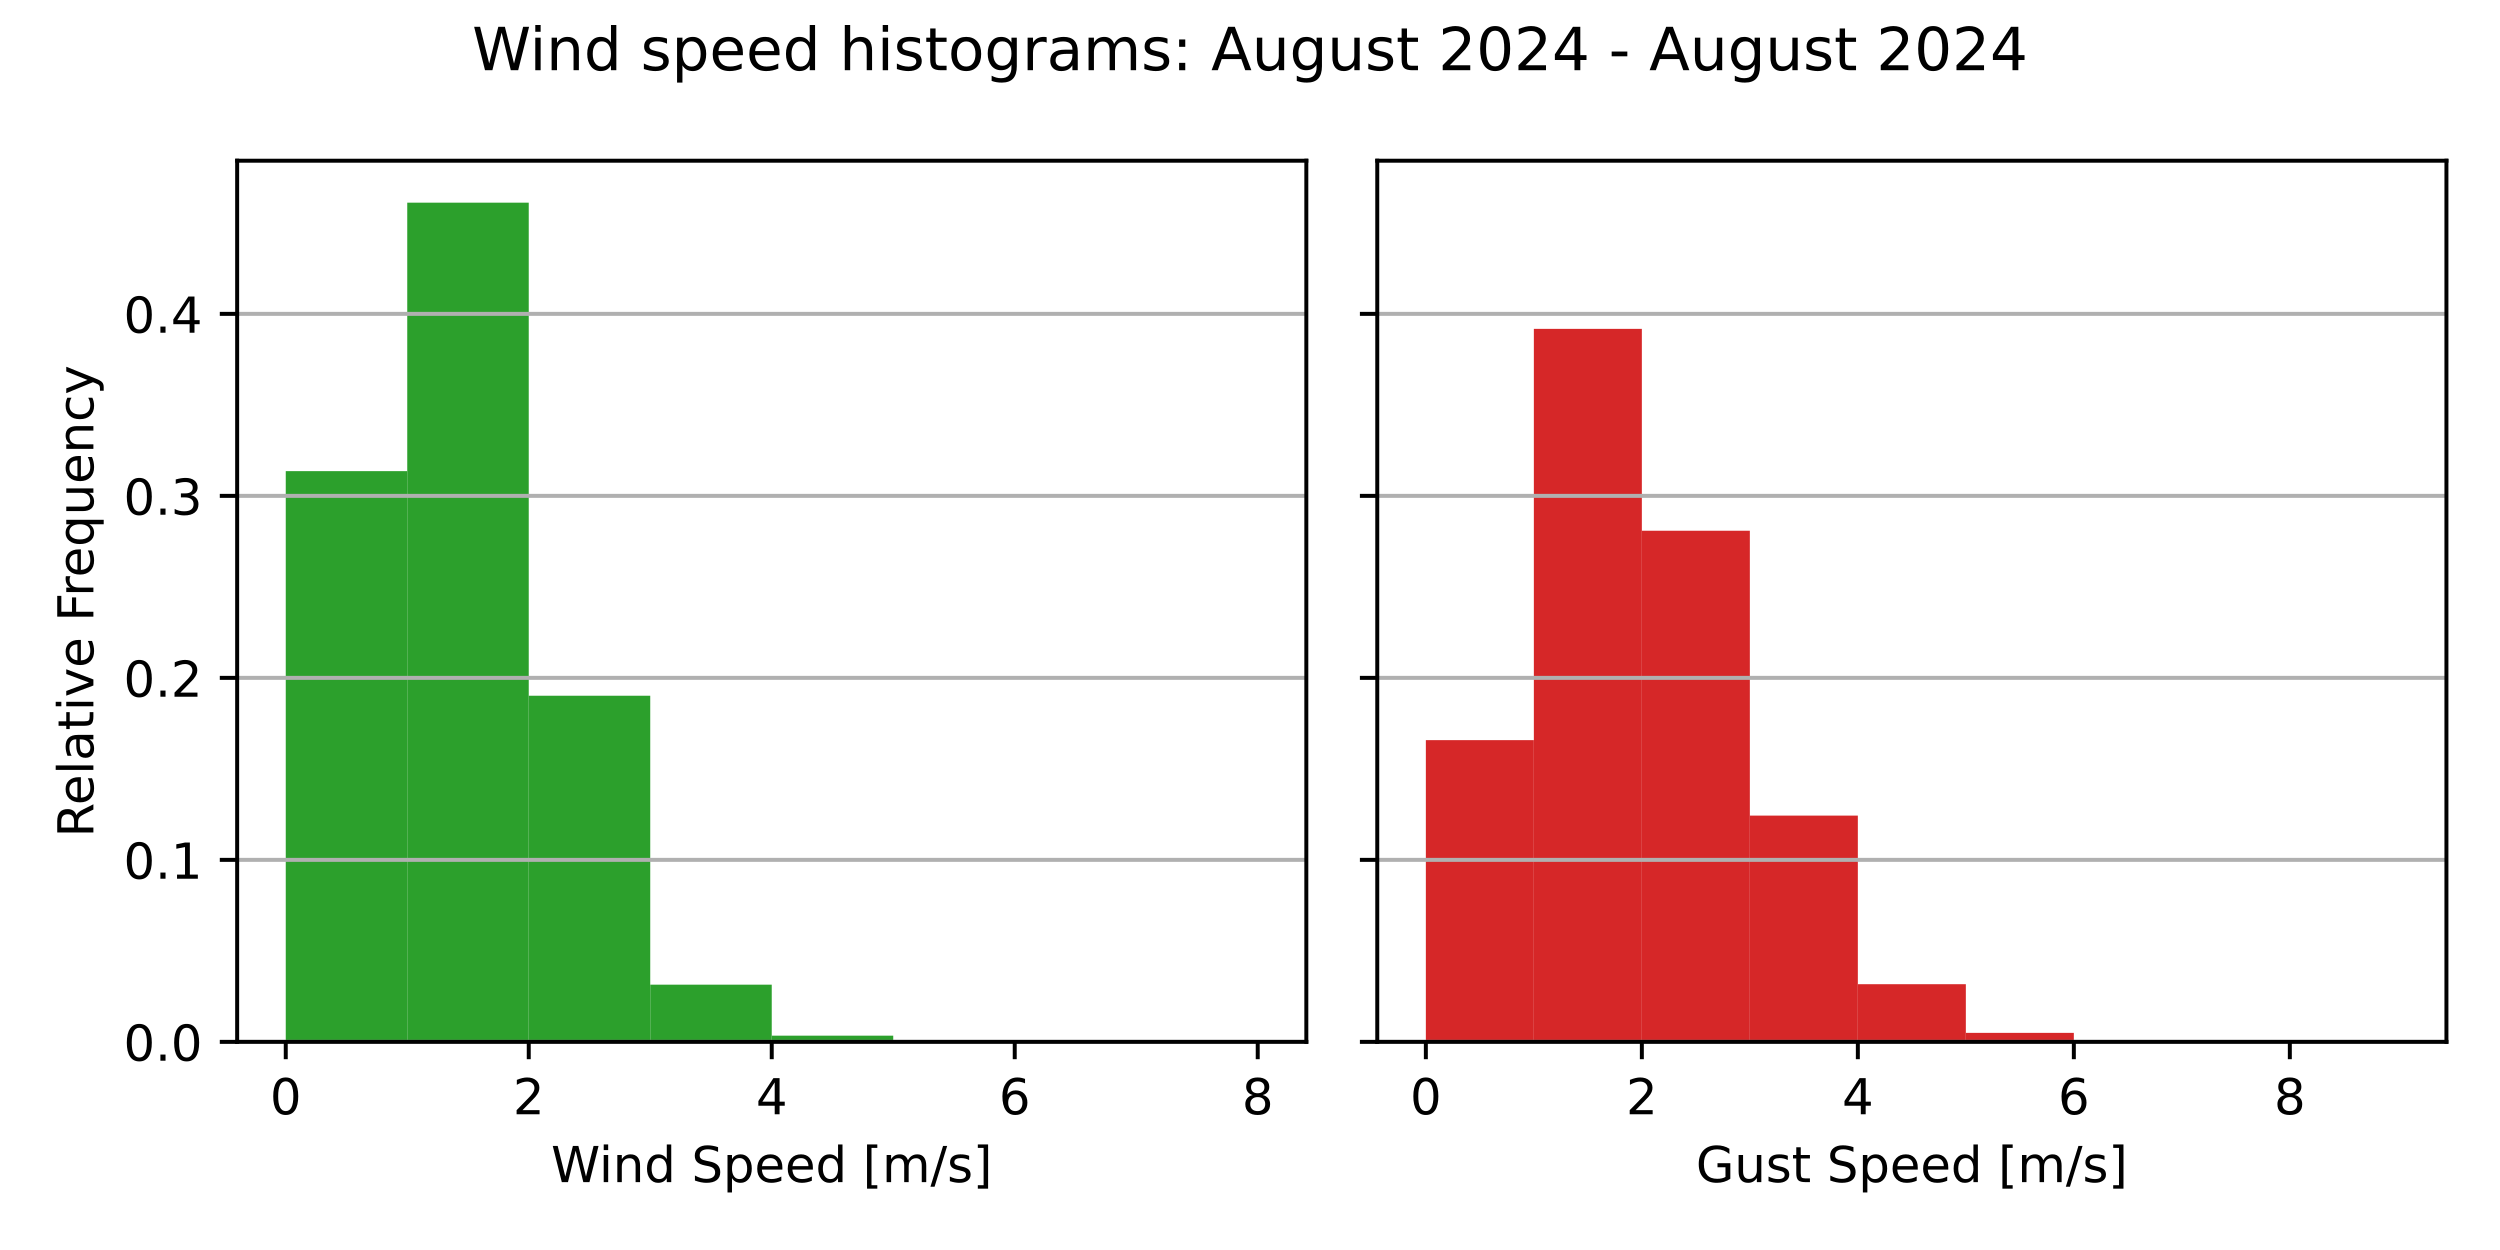
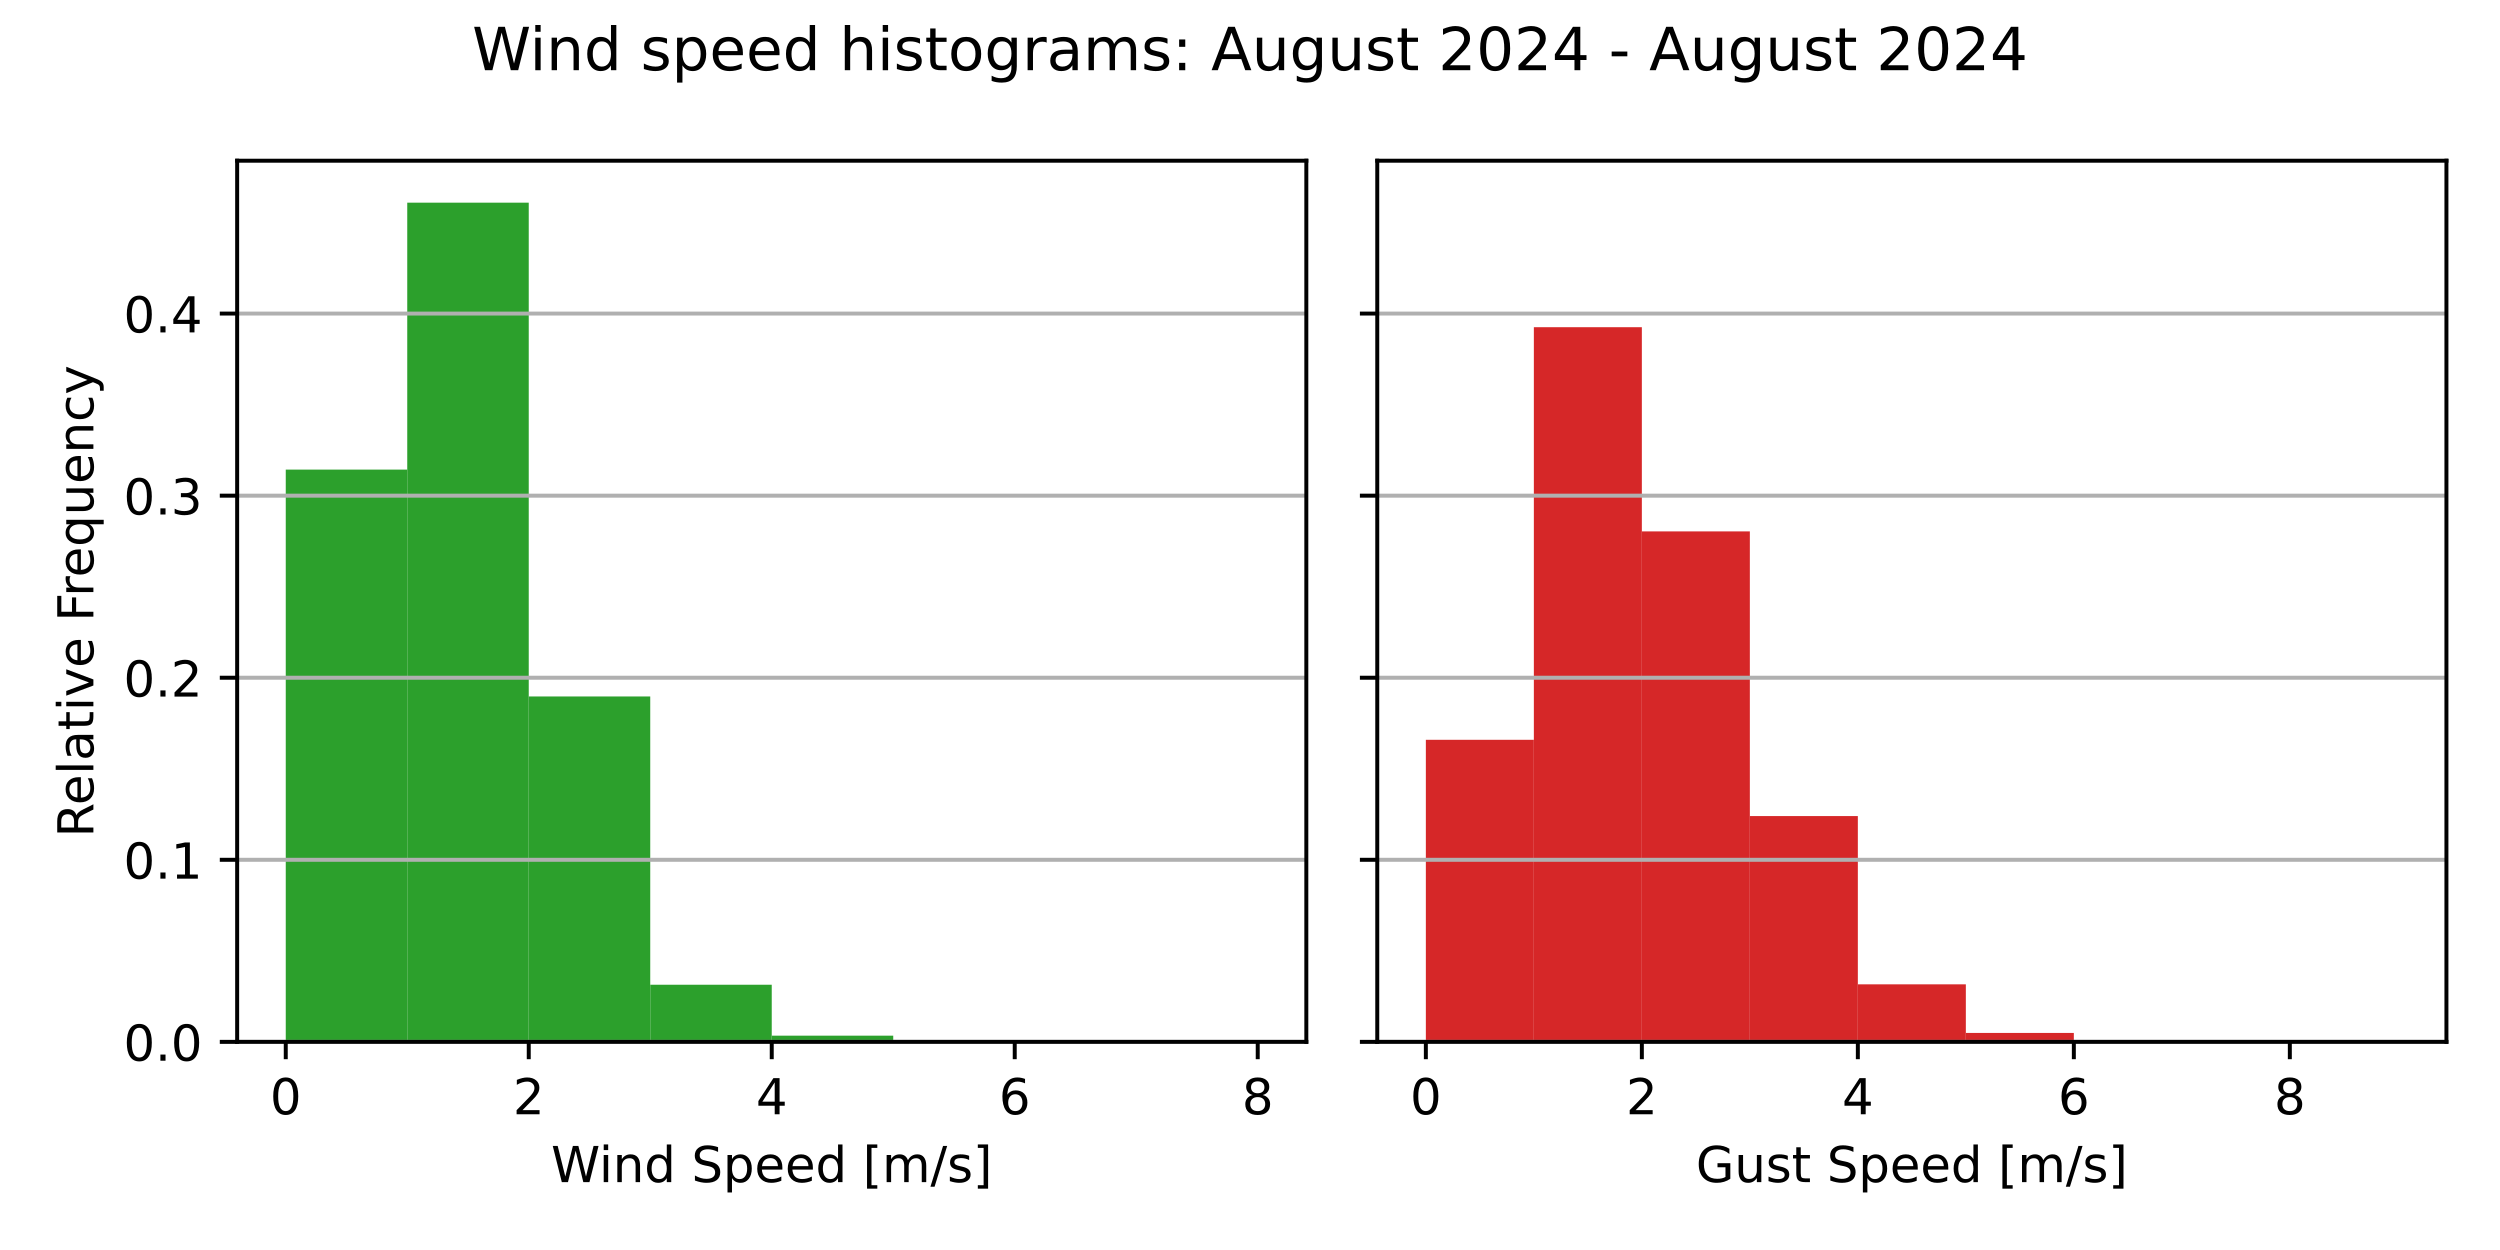
<svg xmlns="http://www.w3.org/2000/svg" xmlns:xlink="http://www.w3.org/1999/xlink" width="504pt" height="252pt" viewBox="0 0 504 252" version="1.1">
  <defs>
    <style type="text/css">*{stroke-linejoin: round; stroke-linecap: butt}</style>
  </defs>
  <g id="figure_1">
    <g id="patch_1">
      <path d="M 0 252  L 504 252  L 504 0  L 0 0  z " style="fill: #ffffff" />
    </g>
    <g id="axes_1">
      <g id="patch_2">
        <path d="M 47.81 210.04  L 263.355 210.04  L 263.355 32.4  L 47.81 32.4  z " style="fill: #ffffff" />
      </g>
      <g id="patch_3">
-         <path d="M 57.608 210.04  L 82.101 210.04  L 82.101 94.984  L 57.608 94.984  z " clip-path="url(#p919d74642b)" style="fill: #2ca02c" />
+         <path d="M 57.608 210.04  L 82.101 210.04  L 82.101 94.673  L 57.608 94.673  z " clip-path="url(#pcd915d05a4)" style="fill: #2ca02c" />
      </g>
      <g id="patch_4">
-         <path d="M 82.101 210.04  L 106.595 210.04  L 106.595 40.859  L 82.101 40.859  z " clip-path="url(#p919d74642b)" style="fill: #2ca02c" />
+         <path d="M 82.101 210.04  L 106.595 210.04  L 106.595 40.859  L 82.101 40.859  z " clip-path="url(#pcd915d05a4)" style="fill: #2ca02c" />
      </g>
      <g id="patch_5">
-         <path d="M 106.595 210.04  L 131.089 210.04  L 131.089 140.266  L 106.595 140.266  z " clip-path="url(#p919d74642b)" style="fill: #2ca02c" />
+         <path d="M 106.595 210.04  L 131.089 210.04  L 131.089 140.401  L 106.595 140.401  z " clip-path="url(#pcd915d05a4)" style="fill: #2ca02c" />
      </g>
      <g id="patch_6">
-         <path d="M 131.089 210.04  L 155.583 210.04  L 155.583 198.504  L 131.089 198.504  z " clip-path="url(#p919d74642b)" style="fill: #2ca02c" />
+         <path d="M 131.089 210.04  L 155.583 210.04  L 155.583 198.526  L 131.089 198.526  z " clip-path="url(#pcd915d05a4)" style="fill: #2ca02c" />
      </g>
      <g id="patch_7">
-         <path d="M 155.583 210.04  L 180.076 210.04  L 180.076 208.786  L 155.583 208.786  z " clip-path="url(#p919d74642b)" style="fill: #2ca02c" />
+         <path d="M 155.583 210.04  L 180.076 210.04  L 180.076 208.788  L 155.583 208.788  z " clip-path="url(#pcd915d05a4)" style="fill: #2ca02c" />
      </g>
      <g id="patch_8">
-         <path d="M 180.076 210.04  L 204.57 210.04  L 204.57 209.958  L 180.076 209.958  z " clip-path="url(#p919d74642b)" style="fill: #2ca02c" />
+         <path d="M 180.076 210.04  L 204.57 210.04  L 204.57 209.958  L 180.076 209.958  z " clip-path="url(#pcd915d05a4)" style="fill: #2ca02c" />
      </g>
      <g id="patch_9">
-         <path d="M 204.57 210.04  L 229.064 210.04  L 229.064 210.04  L 204.57 210.04  z " clip-path="url(#p919d74642b)" style="fill: #2ca02c" />
+         <path d="M 204.57 210.04  L 229.064 210.04  L 229.064 210.04  L 204.57 210.04  z " clip-path="url(#pcd915d05a4)" style="fill: #2ca02c" />
      </g>
      <g id="patch_10">
-         <path d="M 229.064 210.04  L 253.558 210.04  L 253.558 210.019  L 229.064 210.019  z " clip-path="url(#p919d74642b)" style="fill: #2ca02c" />
+         <path d="M 229.064 210.04  L 253.558 210.04  L 253.558 210.019  L 229.064 210.019  z " clip-path="url(#pcd915d05a4)" style="fill: #2ca02c" />
      </g>
      <g id="matplotlib.axis_1">
        <g id="xtick_1">
          <g id="line2d_1">
            <defs>
-               <path id="m77d9b19f7b" d="M 0 0  L 0 3.5  " style="stroke: #000000; stroke-width: 0.8" />
+               <path id="m34be76bc64" d="M 0 0  L 0 3.5  " style="stroke: #000000; stroke-width: 0.8" />
            </defs>
            <g>
-               <use xlink:href="#m77d9b19f7b" x="57.608" y="210.04" style="stroke: #000000; stroke-width: 0.8" />
+               <use xlink:href="#m34be76bc64" x="57.608" y="210.04" style="stroke: #000000; stroke-width: 0.8" />
            </g>
          </g>
          <g id="text_1">
            <g transform="translate(54.42625 224.6384) scale(0.1 -0.1)">
              <defs>
                <path id="DejaVuSans-30" d="M 2034 4250  Q 1547 4250 1301 3770  Q 1056 3291 1056 2328  Q 1056 1369 1301 889  Q 1547 409 2034 409  Q 2525 409 2770 889  Q 3016 1369 3016 2328  Q 3016 3291 2770 3770  Q 2525 4250 2034 4250  z M 2034 4750  Q 2819 4750 3233 4129  Q 3647 3509 3647 2328  Q 3647 1150 3233 529  Q 2819 -91 2034 -91  Q 1250 -91 836 529  Q 422 1150 422 2328  Q 422 3509 836 4129  Q 1250 4750 2034 4750  z " transform="scale(0.015625)" />
              </defs>
              <use xlink:href="#DejaVuSans-30" />
            </g>
          </g>
        </g>
        <g id="xtick_2">
          <g id="line2d_2">
            <g>
-               <use xlink:href="#m77d9b19f7b" x="106.595" y="210.04" style="stroke: #000000; stroke-width: 0.8" />
+               <use xlink:href="#m34be76bc64" x="106.595" y="210.04" style="stroke: #000000; stroke-width: 0.8" />
            </g>
          </g>
          <g id="text_2">
            <g transform="translate(103.4137 224.6384) scale(0.1 -0.1)">
              <defs>
                <path id="DejaVuSans-32" d="M 1228 531  L 3431 531  L 3431 0  L 469 0  L 469 531  Q 828 903 1448 1529  Q 2069 2156 2228 2338  Q 2531 2678 2651 2914  Q 2772 3150 2772 3378  Q 2772 3750 2511 3984  Q 2250 4219 1831 4219  Q 1534 4219 1204 4116  Q 875 4013 500 3803  L 500 4441  Q 881 4594 1212 4672  Q 1544 4750 1819 4750  Q 2544 4750 2975 4387  Q 3406 4025 3406 3419  Q 3406 3131 3298 2873  Q 3191 2616 2906 2266  Q 2828 2175 2409 1742  Q 1991 1309 1228 531  z " transform="scale(0.015625)" />
              </defs>
              <use xlink:href="#DejaVuSans-32" />
            </g>
          </g>
        </g>
        <g id="xtick_3">
          <g id="line2d_3">
            <g>
-               <use xlink:href="#m77d9b19f7b" x="155.583" y="210.04" style="stroke: #000000; stroke-width: 0.8" />
+               <use xlink:href="#m34be76bc64" x="155.583" y="210.04" style="stroke: #000000; stroke-width: 0.8" />
            </g>
          </g>
          <g id="text_3">
            <g transform="translate(152.4013 224.6384) scale(0.1 -0.1)">
              <defs>
                <path id="DejaVuSans-34" d="M 2419 4116  L 825 1625  L 2419 1625  L 2419 4116  z M 2253 4666  L 3047 4666  L 3047 1625  L 3713 1625  L 3713 1100  L 3047 1100  L 3047 0  L 2419 0  L 2419 1100  L 313 1100  L 313 1709  L 2253 4666  z " transform="scale(0.015625)" />
              </defs>
              <use xlink:href="#DejaVuSans-34" />
            </g>
          </g>
        </g>
        <g id="xtick_4">
          <g id="line2d_4">
            <g>
-               <use xlink:href="#m77d9b19f7b" x="204.57" y="210.04" style="stroke: #000000; stroke-width: 0.8" />
+               <use xlink:href="#m34be76bc64" x="204.57" y="210.04" style="stroke: #000000; stroke-width: 0.8" />
            </g>
          </g>
          <g id="text_4">
            <g transform="translate(201.3887 224.6384) scale(0.1 -0.1)">
              <defs>
                <path id="DejaVuSans-36" d="M 2113 2584  Q 1688 2584 1439 2293  Q 1191 2003 1191 1497  Q 1191 994 1439 701  Q 1688 409 2113 409  Q 2538 409 2786 701  Q 3034 994 3034 1497  Q 3034 2003 2786 2293  Q 2538 2584 2113 2584  z M 3366 4563  L 3366 3988  Q 3128 4100 2886 4159  Q 2644 4219 2406 4219  Q 1781 4219 1451 3797  Q 1122 3375 1075 2522  Q 1259 2794 1537 2939  Q 1816 3084 2150 3084  Q 2853 3084 3261 2657  Q 3669 2231 3669 1497  Q 3669 778 3244 343  Q 2819 -91 2113 -91  Q 1303 -91 875 529  Q 447 1150 447 2328  Q 447 3434 972 4092  Q 1497 4750 2381 4750  Q 2619 4750 2861 4703  Q 3103 4656 3366 4563  z " transform="scale(0.015625)" />
              </defs>
              <use xlink:href="#DejaVuSans-36" />
            </g>
          </g>
        </g>
        <g id="xtick_5">
          <g id="line2d_5">
            <g>
-               <use xlink:href="#m77d9b19f7b" x="253.558" y="210.04" style="stroke: #000000; stroke-width: 0.8" />
+               <use xlink:href="#m34be76bc64" x="253.558" y="210.04" style="stroke: #000000; stroke-width: 0.8" />
            </g>
          </g>
          <g id="text_5">
            <g transform="translate(250.3762 224.6384) scale(0.1 -0.1)">
              <defs>
                <path id="DejaVuSans-38" d="M 2034 2216  Q 1584 2216 1326 1975  Q 1069 1734 1069 1313  Q 1069 891 1326 650  Q 1584 409 2034 409  Q 2484 409 2743 651  Q 3003 894 3003 1313  Q 3003 1734 2745 1975  Q 2488 2216 2034 2216  z M 1403 2484  Q 997 2584 770 2862  Q 544 3141 544 3541  Q 544 4100 942 4425  Q 1341 4750 2034 4750  Q 2731 4750 3128 4425  Q 3525 4100 3525 3541  Q 3525 3141 3298 2862  Q 3072 2584 2669 2484  Q 3125 2378 3379 2068  Q 3634 1759 3634 1313  Q 3634 634 3220 271  Q 2806 -91 2034 -91  Q 1263 -91 848 271  Q 434 634 434 1313  Q 434 1759 690 2068  Q 947 2378 1403 2484  z M 1172 3481  Q 1172 3119 1398 2916  Q 1625 2713 2034 2713  Q 2441 2713 2670 2916  Q 2900 3119 2900 3481  Q 2900 3844 2670 4047  Q 2441 4250 2034 4250  Q 1625 4250 1398 4047  Q 1172 3844 1172 3481  z " transform="scale(0.015625)" />
              </defs>
              <use xlink:href="#DejaVuSans-38" />
            </g>
          </g>
        </g>
        <g id="text_6">
          <g transform="translate(111.1044 238.3166) scale(0.1 -0.1)">
            <defs>
              <path id="DejaVuSans-57" d="M 213 4666  L 850 4666  L 1831 722  L 2809 4666  L 3519 4666  L 4500 722  L 5478 4666  L 6119 4666  L 4947 0  L 4153 0  L 3169 4050  L 2175 0  L 1381 0  L 213 4666  z " transform="scale(0.015625)" />
              <path id="DejaVuSans-69" d="M 603 3500  L 1178 3500  L 1178 0  L 603 0  L 603 3500  z M 603 4863  L 1178 4863  L 1178 4134  L 603 4134  L 603 4863  z " transform="scale(0.015625)" />
              <path id="DejaVuSans-6e" d="M 3513 2113  L 3513 0  L 2938 0  L 2938 2094  Q 2938 2591 2744 2837  Q 2550 3084 2163 3084  Q 1697 3084 1428 2787  Q 1159 2491 1159 1978  L 1159 0  L 581 0  L 581 3500  L 1159 3500  L 1159 2956  Q 1366 3272 1645 3428  Q 1925 3584 2291 3584  Q 2894 3584 3203 3211  Q 3513 2838 3513 2113  z " transform="scale(0.015625)" />
              <path id="DejaVuSans-64" d="M 2906 2969  L 2906 4863  L 3481 4863  L 3481 0  L 2906 0  L 2906 525  Q 2725 213 2448 61  Q 2172 -91 1784 -91  Q 1150 -91 751 415  Q 353 922 353 1747  Q 353 2572 751 3078  Q 1150 3584 1784 3584  Q 2172 3584 2448 3432  Q 2725 3281 2906 2969  z M 947 1747  Q 947 1113 1208 752  Q 1469 391 1925 391  Q 2381 391 2643 752  Q 2906 1113 2906 1747  Q 2906 2381 2643 2742  Q 2381 3103 1925 3103  Q 1469 3103 1208 2742  Q 947 2381 947 1747  z " transform="scale(0.015625)" />
              <path id="DejaVuSans-20" transform="scale(0.015625)" />
              <path id="DejaVuSans-53" d="M 3425 4513  L 3425 3897  Q 3066 4069 2747 4153  Q 2428 4238 2131 4238  Q 1616 4238 1336 4038  Q 1056 3838 1056 3469  Q 1056 3159 1242 3001  Q 1428 2844 1947 2747  L 2328 2669  Q 3034 2534 3370 2195  Q 3706 1856 3706 1288  Q 3706 609 3251 259  Q 2797 -91 1919 -91  Q 1588 -91 1214 -16  Q 841 59 441 206  L 441 856  Q 825 641 1194 531  Q 1563 422 1919 422  Q 2459 422 2753 634  Q 3047 847 3047 1241  Q 3047 1584 2836 1778  Q 2625 1972 2144 2069  L 1759 2144  Q 1053 2284 737 2584  Q 422 2884 422 3419  Q 422 4038 858 4394  Q 1294 4750 2059 4750  Q 2388 4750 2728 4690  Q 3069 4631 3425 4513  z " transform="scale(0.015625)" />
              <path id="DejaVuSans-70" d="M 1159 525  L 1159 -1331  L 581 -1331  L 581 3500  L 1159 3500  L 1159 2969  Q 1341 3281 1617 3432  Q 1894 3584 2278 3584  Q 2916 3584 3314 3078  Q 3713 2572 3713 1747  Q 3713 922 3314 415  Q 2916 -91 2278 -91  Q 1894 -91 1617 61  Q 1341 213 1159 525  z M 3116 1747  Q 3116 2381 2855 2742  Q 2594 3103 2138 3103  Q 1681 3103 1420 2742  Q 1159 2381 1159 1747  Q 1159 1113 1420 752  Q 1681 391 2138 391  Q 2594 391 2855 752  Q 3116 1113 3116 1747  z " transform="scale(0.015625)" />
              <path id="DejaVuSans-65" d="M 3597 1894  L 3597 1613  L 953 1613  Q 991 1019 1311 708  Q 1631 397 2203 397  Q 2534 397 2845 478  Q 3156 559 3463 722  L 3463 178  Q 3153 47 2828 -22  Q 2503 -91 2169 -91  Q 1331 -91 842 396  Q 353 884 353 1716  Q 353 2575 817 3079  Q 1281 3584 2069 3584  Q 2775 3584 3186 3129  Q 3597 2675 3597 1894  z M 3022 2063  Q 3016 2534 2758 2815  Q 2500 3097 2075 3097  Q 1594 3097 1305 2825  Q 1016 2553 972 2059  L 3022 2063  z " transform="scale(0.015625)" />
              <path id="DejaVuSans-5b" d="M 550 4863  L 1875 4863  L 1875 4416  L 1125 4416  L 1125 -397  L 1875 -397  L 1875 -844  L 550 -844  L 550 4863  z " transform="scale(0.015625)" />
              <path id="DejaVuSans-6d" d="M 3328 2828  Q 3544 3216 3844 3400  Q 4144 3584 4550 3584  Q 5097 3584 5394 3201  Q 5691 2819 5691 2113  L 5691 0  L 5113 0  L 5113 2094  Q 5113 2597 4934 2840  Q 4756 3084 4391 3084  Q 3944 3084 3684 2787  Q 3425 2491 3425 1978  L 3425 0  L 2847 0  L 2847 2094  Q 2847 2600 2669 2842  Q 2491 3084 2119 3084  Q 1678 3084 1418 2786  Q 1159 2488 1159 1978  L 1159 0  L 581 0  L 581 3500  L 1159 3500  L 1159 2956  Q 1356 3278 1631 3431  Q 1906 3584 2284 3584  Q 2666 3584 2933 3390  Q 3200 3197 3328 2828  z " transform="scale(0.015625)" />
              <path id="DejaVuSans-2f" d="M 1625 4666  L 2156 4666  L 531 -594  L 0 -594  L 1625 4666  z " transform="scale(0.015625)" />
              <path id="DejaVuSans-73" d="M 2834 3397  L 2834 2853  Q 2591 2978 2328 3040  Q 2066 3103 1784 3103  Q 1356 3103 1142 2972  Q 928 2841 928 2578  Q 928 2378 1081 2264  Q 1234 2150 1697 2047  L 1894 2003  Q 2506 1872 2764 1633  Q 3022 1394 3022 966  Q 3022 478 2636 193  Q 2250 -91 1575 -91  Q 1294 -91 989 -36  Q 684 19 347 128  L 347 722  Q 666 556 975 473  Q 1284 391 1588 391  Q 1994 391 2212 530  Q 2431 669 2431 922  Q 2431 1156 2273 1281  Q 2116 1406 1581 1522  L 1381 1569  Q 847 1681 609 1914  Q 372 2147 372 2553  Q 372 3047 722 3315  Q 1072 3584 1716 3584  Q 2034 3584 2315 3537  Q 2597 3491 2834 3397  z " transform="scale(0.015625)" />
              <path id="DejaVuSans-5d" d="M 1947 4863  L 1947 -844  L 622 -844  L 622 -397  L 1369 -397  L 1369 4416  L 622 4416  L 622 4863  L 1947 4863  z " transform="scale(0.015625)" />
            </defs>
            <use xlink:href="#DejaVuSans-57" />
            <use xlink:href="#DejaVuSans-69" x="96.627" />
            <use xlink:href="#DejaVuSans-6e" x="124.41" />
            <use xlink:href="#DejaVuSans-64" x="187.789" />
            <use xlink:href="#DejaVuSans-20" x="251.266" />
            <use xlink:href="#DejaVuSans-53" x="283.053" />
            <use xlink:href="#DejaVuSans-70" x="346.529" />
            <use xlink:href="#DejaVuSans-65" x="410.006" />
            <use xlink:href="#DejaVuSans-65" x="471.529" />
            <use xlink:href="#DejaVuSans-64" x="533.053" />
            <use xlink:href="#DejaVuSans-20" x="596.529" />
            <use xlink:href="#DejaVuSans-5b" x="628.316" />
            <use xlink:href="#DejaVuSans-6d" x="667.33" />
            <use xlink:href="#DejaVuSans-2f" x="764.742" />
            <use xlink:href="#DejaVuSans-73" x="798.434" />
            <use xlink:href="#DejaVuSans-5d" x="850.533" />
          </g>
        </g>
      </g>
      <g id="matplotlib.axis_2">
        <g id="ytick_1">
          <g id="line2d_6">
-             <path d="M 47.81 210.04  L 263.355 210.04  " clip-path="url(#p919d74642b)" style="fill: none; stroke: #b0b0b0; stroke-width: 0.8; stroke-linecap: square" />
+             <path d="M 47.81 210.04  L 263.355 210.04  " clip-path="url(#pcd915d05a4)" style="fill: none; stroke: #b0b0b0; stroke-width: 0.8; stroke-linecap: square" />
          </g>
          <g id="line2d_7">
            <defs>
-               <path id="m9fe5479d70" d="M 0 0  L -3.5 0  " style="stroke: #000000; stroke-width: 0.8" />
+               <path id="mff67b31952" d="M 0 0  L -3.5 0  " style="stroke: #000000; stroke-width: 0.8" />
            </defs>
            <g>
-               <use xlink:href="#m9fe5479d70" x="47.81" y="210.04" style="stroke: #000000; stroke-width: 0.8" />
+               <use xlink:href="#mff67b31952" x="47.81" y="210.04" style="stroke: #000000; stroke-width: 0.8" />
            </g>
          </g>
          <g id="text_7">
            <g transform="translate(24.90687 213.8392) scale(0.1 -0.1)">
              <defs>
                <path id="DejaVuSans-2e" d="M 684 794  L 1344 794  L 1344 0  L 684 0  L 684 794  z " transform="scale(0.015625)" />
              </defs>
              <use xlink:href="#DejaVuSans-30" />
              <use xlink:href="#DejaVuSans-2e" x="63.623" />
              <use xlink:href="#DejaVuSans-30" x="95.41" />
            </g>
          </g>
        </g>
        <g id="ytick_2">
          <g id="line2d_8">
-             <path d="M 47.81 173.35  L 263.355 173.35  " clip-path="url(#p919d74642b)" style="fill: none; stroke: #b0b0b0; stroke-width: 0.8; stroke-linecap: square" />
+             <path d="M 47.81 173.335  L 263.355 173.335  " clip-path="url(#pcd915d05a4)" style="fill: none; stroke: #b0b0b0; stroke-width: 0.8; stroke-linecap: square" />
          </g>
          <g id="line2d_9">
            <g>
-               <use xlink:href="#m9fe5479d70" x="47.81" y="173.35" style="stroke: #000000; stroke-width: 0.8" />
+               <use xlink:href="#mff67b31952" x="47.81" y="173.335" style="stroke: #000000; stroke-width: 0.8" />
            </g>
          </g>
          <g id="text_8">
-             <g transform="translate(24.90687 177.1487) scale(0.1 -0.1)">
+             <g transform="translate(24.90687 177.1337) scale(0.1 -0.1)">
              <defs>
                <path id="DejaVuSans-31" d="M 794 531  L 1825 531  L 1825 4091  L 703 3866  L 703 4441  L 1819 4666  L 2450 4666  L 2450 531  L 3481 531  L 3481 0  L 794 0  L 794 531  z " transform="scale(0.015625)" />
              </defs>
              <use xlink:href="#DejaVuSans-30" />
              <use xlink:href="#DejaVuSans-2e" x="63.623" />
              <use xlink:href="#DejaVuSans-31" x="95.41" />
            </g>
          </g>
        </g>
        <g id="ytick_3">
          <g id="line2d_10">
-             <path d="M 47.81 136.659  L 263.355 136.659  " clip-path="url(#p919d74642b)" style="fill: none; stroke: #b0b0b0; stroke-width: 0.8; stroke-linecap: square" />
+             <path d="M 47.81 136.629  L 263.355 136.629  " clip-path="url(#pcd915d05a4)" style="fill: none; stroke: #b0b0b0; stroke-width: 0.8; stroke-linecap: square" />
          </g>
          <g id="line2d_11">
            <g>
-               <use xlink:href="#m9fe5479d70" x="47.81" y="136.659" style="stroke: #000000; stroke-width: 0.8" />
+               <use xlink:href="#mff67b31952" x="47.81" y="136.629" style="stroke: #000000; stroke-width: 0.8" />
            </g>
          </g>
          <g id="text_9">
-             <g transform="translate(24.90687 140.4582) scale(0.1 -0.1)">
+             <g transform="translate(24.90687 140.4283) scale(0.1 -0.1)">
              <use xlink:href="#DejaVuSans-30" />
              <use xlink:href="#DejaVuSans-2e" x="63.623" />
              <use xlink:href="#DejaVuSans-32" x="95.41" />
            </g>
          </g>
        </g>
        <g id="ytick_4">
          <g id="line2d_12">
-             <path d="M 47.81 99.969  L 263.355 99.969  " clip-path="url(#p919d74642b)" style="fill: none; stroke: #b0b0b0; stroke-width: 0.8; stroke-linecap: square" />
+             <path d="M 47.81 99.924  L 263.355 99.924  " clip-path="url(#pcd915d05a4)" style="fill: none; stroke: #b0b0b0; stroke-width: 0.8; stroke-linecap: square" />
          </g>
          <g id="line2d_13">
            <g>
-               <use xlink:href="#m9fe5479d70" x="47.81" y="99.969" style="stroke: #000000; stroke-width: 0.8" />
+               <use xlink:href="#mff67b31952" x="47.81" y="99.924" style="stroke: #000000; stroke-width: 0.8" />
            </g>
          </g>
          <g id="text_10">
-             <g transform="translate(24.90687 103.7678) scale(0.1 -0.1)">
+             <g transform="translate(24.90687 103.7228) scale(0.1 -0.1)">
              <defs>
                <path id="DejaVuSans-33" d="M 2597 2516  Q 3050 2419 3304 2112  Q 3559 1806 3559 1356  Q 3559 666 3084 287  Q 2609 -91 1734 -91  Q 1441 -91 1130 -33  Q 819 25 488 141  L 488 750  Q 750 597 1062 519  Q 1375 441 1716 441  Q 2309 441 2620 675  Q 2931 909 2931 1356  Q 2931 1769 2642 2001  Q 2353 2234 1838 2234  L 1294 2234  L 1294 2753  L 1863 2753  Q 2328 2753 2575 2939  Q 2822 3125 2822 3475  Q 2822 3834 2567 4026  Q 2313 4219 1838 4219  Q 1578 4219 1281 4162  Q 984 4106 628 3988  L 628 4550  Q 988 4650 1302 4700  Q 1616 4750 1894 4750  Q 2613 4750 3031 4423  Q 3450 4097 3450 3541  Q 3450 3153 3228 2886  Q 3006 2619 2597 2516  z " transform="scale(0.015625)" />
              </defs>
              <use xlink:href="#DejaVuSans-30" />
              <use xlink:href="#DejaVuSans-2e" x="63.623" />
              <use xlink:href="#DejaVuSans-33" x="95.41" />
            </g>
          </g>
        </g>
        <g id="ytick_5">
          <g id="line2d_14">
-             <path d="M 47.81 63.278  L 263.355 63.278  " clip-path="url(#p919d74642b)" style="fill: none; stroke: #b0b0b0; stroke-width: 0.8; stroke-linecap: square" />
+             <path d="M 47.81 63.218  L 263.355 63.218  " clip-path="url(#pcd915d05a4)" style="fill: none; stroke: #b0b0b0; stroke-width: 0.8; stroke-linecap: square" />
          </g>
          <g id="line2d_15">
            <g>
-               <use xlink:href="#m9fe5479d70" x="47.81" y="63.278" style="stroke: #000000; stroke-width: 0.8" />
+               <use xlink:href="#mff67b31952" x="47.81" y="63.218" style="stroke: #000000; stroke-width: 0.8" />
            </g>
          </g>
          <g id="text_11">
-             <g transform="translate(24.90687 67.07726) scale(0.1 -0.1)">
+             <g transform="translate(24.90687 67.01733) scale(0.1 -0.1)">
              <use xlink:href="#DejaVuSans-30" />
              <use xlink:href="#DejaVuSans-2e" x="63.623" />
              <use xlink:href="#DejaVuSans-34" x="95.41" />
            </g>
          </g>
        </g>
        <g id="text_12">
          <g transform="translate(18.82719 168.8028) rotate(-90) scale(0.1 -0.1)">
            <defs>
              <path id="DejaVuSans-52" d="M 2841 2188  Q 3044 2119 3236 1894  Q 3428 1669 3622 1275  L 4263 0  L 3584 0  L 2988 1197  Q 2756 1666 2539 1819  Q 2322 1972 1947 1972  L 1259 1972  L 1259 0  L 628 0  L 628 4666  L 2053 4666  Q 2853 4666 3247 4331  Q 3641 3997 3641 3322  Q 3641 2881 3436 2590  Q 3231 2300 2841 2188  z M 1259 4147  L 1259 2491  L 2053 2491  Q 2509 2491 2742 2702  Q 2975 2913 2975 3322  Q 2975 3731 2742 3939  Q 2509 4147 2053 4147  L 1259 4147  z " transform="scale(0.015625)" />
              <path id="DejaVuSans-6c" d="M 603 4863  L 1178 4863  L 1178 0  L 603 0  L 603 4863  z " transform="scale(0.015625)" />
              <path id="DejaVuSans-61" d="M 2194 1759  Q 1497 1759 1228 1600  Q 959 1441 959 1056  Q 959 750 1161 570  Q 1363 391 1709 391  Q 2188 391 2477 730  Q 2766 1069 2766 1631  L 2766 1759  L 2194 1759  z M 3341 1997  L 3341 0  L 2766 0  L 2766 531  Q 2569 213 2275 61  Q 1981 -91 1556 -91  Q 1019 -91 701 211  Q 384 513 384 1019  Q 384 1609 779 1909  Q 1175 2209 1959 2209  L 2766 2209  L 2766 2266  Q 2766 2663 2505 2880  Q 2244 3097 1772 3097  Q 1472 3097 1187 3025  Q 903 2953 641 2809  L 641 3341  Q 956 3463 1253 3523  Q 1550 3584 1831 3584  Q 2591 3584 2966 3190  Q 3341 2797 3341 1997  z " transform="scale(0.015625)" />
              <path id="DejaVuSans-74" d="M 1172 4494  L 1172 3500  L 2356 3500  L 2356 3053  L 1172 3053  L 1172 1153  Q 1172 725 1289 603  Q 1406 481 1766 481  L 2356 481  L 2356 0  L 1766 0  Q 1100 0 847 248  Q 594 497 594 1153  L 594 3053  L 172 3053  L 172 3500  L 594 3500  L 594 4494  L 1172 4494  z " transform="scale(0.015625)" />
              <path id="DejaVuSans-76" d="M 191 3500  L 800 3500  L 1894 563  L 2988 3500  L 3597 3500  L 2284 0  L 1503 0  L 191 3500  z " transform="scale(0.015625)" />
              <path id="DejaVuSans-46" d="M 628 4666  L 3309 4666  L 3309 4134  L 1259 4134  L 1259 2759  L 3109 2759  L 3109 2228  L 1259 2228  L 1259 0  L 628 0  L 628 4666  z " transform="scale(0.015625)" />
              <path id="DejaVuSans-72" d="M 2631 2963  Q 2534 3019 2420 3045  Q 2306 3072 2169 3072  Q 1681 3072 1420 2755  Q 1159 2438 1159 1844  L 1159 0  L 581 0  L 581 3500  L 1159 3500  L 1159 2956  Q 1341 3275 1631 3429  Q 1922 3584 2338 3584  Q 2397 3584 2469 3576  Q 2541 3569 2628 3553  L 2631 2963  z " transform="scale(0.015625)" />
              <path id="DejaVuSans-71" d="M 947 1747  Q 947 1113 1208 752  Q 1469 391 1925 391  Q 2381 391 2643 752  Q 2906 1113 2906 1747  Q 2906 2381 2643 2742  Q 2381 3103 1925 3103  Q 1469 3103 1208 2742  Q 947 2381 947 1747  z M 2906 525  Q 2725 213 2448 61  Q 2172 -91 1784 -91  Q 1150 -91 751 415  Q 353 922 353 1747  Q 353 2572 751 3078  Q 1150 3584 1784 3584  Q 2172 3584 2448 3432  Q 2725 3281 2906 2969  L 2906 3500  L 3481 3500  L 3481 -1331  L 2906 -1331  L 2906 525  z " transform="scale(0.015625)" />
              <path id="DejaVuSans-75" d="M 544 1381  L 544 3500  L 1119 3500  L 1119 1403  Q 1119 906 1312 657  Q 1506 409 1894 409  Q 2359 409 2629 706  Q 2900 1003 2900 1516  L 2900 3500  L 3475 3500  L 3475 0  L 2900 0  L 2900 538  Q 2691 219 2414 64  Q 2138 -91 1772 -91  Q 1169 -91 856 284  Q 544 659 544 1381  z M 1991 3584  L 1991 3584  z " transform="scale(0.015625)" />
              <path id="DejaVuSans-63" d="M 3122 3366  L 3122 2828  Q 2878 2963 2633 3030  Q 2388 3097 2138 3097  Q 1578 3097 1268 2742  Q 959 2388 959 1747  Q 959 1106 1268 751  Q 1578 397 2138 397  Q 2388 397 2633 464  Q 2878 531 3122 666  L 3122 134  Q 2881 22 2623 -34  Q 2366 -91 2075 -91  Q 1284 -91 818 406  Q 353 903 353 1747  Q 353 2603 823 3093  Q 1294 3584 2113 3584  Q 2378 3584 2631 3529  Q 2884 3475 3122 3366  z " transform="scale(0.015625)" />
              <path id="DejaVuSans-79" d="M 2059 -325  Q 1816 -950 1584 -1140  Q 1353 -1331 966 -1331  L 506 -1331  L 506 -850  L 844 -850  Q 1081 -850 1212 -737  Q 1344 -625 1503 -206  L 1606 56  L 191 3500  L 800 3500  L 1894 763  L 2988 3500  L 3597 3500  L 2059 -325  z " transform="scale(0.015625)" />
            </defs>
            <use xlink:href="#DejaVuSans-52" />
            <use xlink:href="#DejaVuSans-65" x="64.982" />
            <use xlink:href="#DejaVuSans-6c" x="126.506" />
            <use xlink:href="#DejaVuSans-61" x="154.289" />
            <use xlink:href="#DejaVuSans-74" x="215.568" />
            <use xlink:href="#DejaVuSans-69" x="254.777" />
            <use xlink:href="#DejaVuSans-76" x="282.561" />
            <use xlink:href="#DejaVuSans-65" x="341.74" />
            <use xlink:href="#DejaVuSans-20" x="403.264" />
            <use xlink:href="#DejaVuSans-46" x="435.051" />
            <use xlink:href="#DejaVuSans-72" x="485.32" />
            <use xlink:href="#DejaVuSans-65" x="524.184" />
            <use xlink:href="#DejaVuSans-71" x="585.707" />
            <use xlink:href="#DejaVuSans-75" x="649.184" />
            <use xlink:href="#DejaVuSans-65" x="712.562" />
            <use xlink:href="#DejaVuSans-6e" x="774.086" />
            <use xlink:href="#DejaVuSans-63" x="837.465" />
            <use xlink:href="#DejaVuSans-79" x="892.445" />
          </g>
        </g>
      </g>
      <g id="patch_11">
        <path d="M 47.81 210.04  L 47.81 32.4  " style="fill: none; stroke: #000000; stroke-width: 0.8; stroke-linejoin: miter; stroke-linecap: square" />
      </g>
      <g id="patch_12">
        <path d="M 263.355 210.04  L 263.355 32.4  " style="fill: none; stroke: #000000; stroke-width: 0.8; stroke-linejoin: miter; stroke-linecap: square" />
      </g>
      <g id="patch_13">
        <path d="M 47.81 210.04  L 263.355 210.04  " style="fill: none; stroke: #000000; stroke-width: 0.8; stroke-linejoin: miter; stroke-linecap: square" />
      </g>
      <g id="patch_14">
        <path d="M 47.81 32.4  L 263.355 32.4  " style="fill: none; stroke: #000000; stroke-width: 0.8; stroke-linejoin: miter; stroke-linecap: square" />
      </g>
    </g>
    <g id="axes_2">
      <g id="patch_15">
        <path d="M 277.655 210.04  L 493.2 210.04  L 493.2 32.4  L 277.655 32.4  z " style="fill: #ffffff" />
      </g>
      <g id="patch_16">
-         <path d="M 287.452 210.04  L 309.225 210.04  L 309.225 149.211  L 287.452 149.211  z " clip-path="url(#p1853022d85)" style="fill: #d62728" />
+         <path d="M 287.452 210.04  L 309.225 210.04  L 309.225 149.145  L 287.452 149.145  z " clip-path="url(#p7bf4d05446)" style="fill: #d62728" />
      </g>
      <g id="patch_17">
-         <path d="M 309.225 210.04  L 330.997 210.04  L 330.997 66.297  L 309.225 66.297  z " clip-path="url(#p1853022d85)" style="fill: #d62728" />
+         <path d="M 309.225 210.04  L 330.997 210.04  L 330.997 65.96  L 309.225 65.96  z " clip-path="url(#p7bf4d05446)" style="fill: #d62728" />
      </g>
      <g id="patch_18">
-         <path d="M 330.997 210.04  L 352.769 210.04  L 352.769 106.993  L 330.997 106.993  z " clip-path="url(#p1853022d85)" style="fill: #d62728" />
+         <path d="M 330.997 210.04  L 352.769 210.04  L 352.769 107.132  L 330.997 107.132  z " clip-path="url(#p7bf4d05446)" style="fill: #d62728" />
      </g>
      <g id="patch_19">
-         <path d="M 352.769 210.04  L 374.541 210.04  L 374.541 164.429  L 352.769 164.429  z " clip-path="url(#p1853022d85)" style="fill: #d62728" />
+         <path d="M 352.769 210.04  L 374.541 210.04  L 374.541 164.517  L 352.769 164.517  z " clip-path="url(#p7bf4d05446)" style="fill: #d62728" />
      </g>
      <g id="patch_20">
-         <path d="M 374.541 210.04  L 396.314 210.04  L 396.314 198.421  L 374.541 198.421  z " clip-path="url(#p1853022d85)" style="fill: #d62728" />
+         <path d="M 374.541 210.04  L 396.314 210.04  L 396.314 198.444  L 374.541 198.444  z " clip-path="url(#p7bf4d05446)" style="fill: #d62728" />
      </g>
      <g id="patch_21">
-         <path d="M 396.314 210.04  L 418.086 210.04  L 418.086 208.23  L 396.314 208.23  z " clip-path="url(#p1853022d85)" style="fill: #d62728" />
+         <path d="M 396.314 210.04  L 418.086 210.04  L 418.086 208.234  L 396.314 208.234  z " clip-path="url(#p7bf4d05446)" style="fill: #d62728" />
      </g>
      <g id="patch_22">
-         <path d="M 418.086 210.04  L 439.858 210.04  L 439.858 209.937  L 418.086 209.937  z " clip-path="url(#p1853022d85)" style="fill: #d62728" />
+         <path d="M 418.086 210.04  L 439.858 210.04  L 439.858 209.937  L 418.086 209.937  z " clip-path="url(#p7bf4d05446)" style="fill: #d62728" />
      </g>
      <g id="patch_23">
-         <path d="M 439.858 210.04  L 461.63 210.04  L 461.63 209.937  L 439.858 209.937  z " clip-path="url(#p1853022d85)" style="fill: #d62728" />
+         <path d="M 439.858 210.04  L 461.63 210.04  L 461.63 209.937  L 439.858 209.937  z " clip-path="url(#p7bf4d05446)" style="fill: #d62728" />
      </g>
      <g id="patch_24">
-         <path d="M 461.63 210.04  L 483.402 210.04  L 483.402 209.999  L 461.63 209.999  z " clip-path="url(#p1853022d85)" style="fill: #d62728" />
+         <path d="M 461.63 210.04  L 483.402 210.04  L 483.402 209.999  L 461.63 209.999  z " clip-path="url(#p7bf4d05446)" style="fill: #d62728" />
      </g>
      <g id="matplotlib.axis_3">
        <g id="xtick_6">
          <g id="line2d_16">
            <g>
-               <use xlink:href="#m77d9b19f7b" x="287.452" y="210.04" style="stroke: #000000; stroke-width: 0.8" />
+               <use xlink:href="#m34be76bc64" x="287.452" y="210.04" style="stroke: #000000; stroke-width: 0.8" />
            </g>
          </g>
          <g id="text_13">
            <g transform="translate(284.2713 224.6384) scale(0.1 -0.1)">
              <use xlink:href="#DejaVuSans-30" />
            </g>
          </g>
        </g>
        <g id="xtick_7">
          <g id="line2d_17">
            <g>
-               <use xlink:href="#m77d9b19f7b" x="330.997" y="210.04" style="stroke: #000000; stroke-width: 0.8" />
+               <use xlink:href="#m34be76bc64" x="330.997" y="210.04" style="stroke: #000000; stroke-width: 0.8" />
            </g>
          </g>
          <g id="text_14">
            <g transform="translate(327.8157 224.6384) scale(0.1 -0.1)">
              <use xlink:href="#DejaVuSans-32" />
            </g>
          </g>
        </g>
        <g id="xtick_8">
          <g id="line2d_18">
            <g>
-               <use xlink:href="#m77d9b19f7b" x="374.541" y="210.04" style="stroke: #000000; stroke-width: 0.8" />
+               <use xlink:href="#m34be76bc64" x="374.541" y="210.04" style="stroke: #000000; stroke-width: 0.8" />
            </g>
          </g>
          <g id="text_15">
            <g transform="translate(371.3601 224.6384) scale(0.1 -0.1)">
              <use xlink:href="#DejaVuSans-34" />
            </g>
          </g>
        </g>
        <g id="xtick_9">
          <g id="line2d_19">
            <g>
-               <use xlink:href="#m77d9b19f7b" x="418.086" y="210.04" style="stroke: #000000; stroke-width: 0.8" />
+               <use xlink:href="#m34be76bc64" x="418.086" y="210.04" style="stroke: #000000; stroke-width: 0.8" />
            </g>
          </g>
          <g id="text_16">
            <g transform="translate(414.9046 224.6384) scale(0.1 -0.1)">
              <use xlink:href="#DejaVuSans-36" />
            </g>
          </g>
        </g>
        <g id="xtick_10">
          <g id="line2d_20">
            <g>
-               <use xlink:href="#m77d9b19f7b" x="461.63" y="210.04" style="stroke: #000000; stroke-width: 0.8" />
+               <use xlink:href="#m34be76bc64" x="461.63" y="210.04" style="stroke: #000000; stroke-width: 0.8" />
            </g>
          </g>
          <g id="text_17">
            <g transform="translate(458.449 224.6384) scale(0.1 -0.1)">
              <use xlink:href="#DejaVuSans-38" />
            </g>
          </g>
        </g>
        <g id="text_18">
          <g transform="translate(341.9048 238.3166) scale(0.1 -0.1)">
            <defs>
              <path id="DejaVuSans-47" d="M 3809 666  L 3809 1919  L 2778 1919  L 2778 2438  L 4434 2438  L 4434 434  Q 4069 175 3628 42  Q 3188 -91 2688 -91  Q 1594 -91 976 548  Q 359 1188 359 2328  Q 359 3472 976 4111  Q 1594 4750 2688 4750  Q 3144 4750 3555 4637  Q 3966 4525 4313 4306  L 4313 3634  Q 3963 3931 3569 4081  Q 3175 4231 2741 4231  Q 1884 4231 1454 3753  Q 1025 3275 1025 2328  Q 1025 1384 1454 906  Q 1884 428 2741 428  Q 3075 428 3337 486  Q 3600 544 3809 666  z " transform="scale(0.015625)" />
            </defs>
            <use xlink:href="#DejaVuSans-47" />
            <use xlink:href="#DejaVuSans-75" x="77.49" />
            <use xlink:href="#DejaVuSans-73" x="140.869" />
            <use xlink:href="#DejaVuSans-74" x="192.969" />
            <use xlink:href="#DejaVuSans-20" x="232.178" />
            <use xlink:href="#DejaVuSans-53" x="263.965" />
            <use xlink:href="#DejaVuSans-70" x="327.441" />
            <use xlink:href="#DejaVuSans-65" x="390.918" />
            <use xlink:href="#DejaVuSans-65" x="452.441" />
            <use xlink:href="#DejaVuSans-64" x="513.965" />
            <use xlink:href="#DejaVuSans-20" x="577.441" />
            <use xlink:href="#DejaVuSans-5b" x="609.229" />
            <use xlink:href="#DejaVuSans-6d" x="648.242" />
            <use xlink:href="#DejaVuSans-2f" x="745.654" />
            <use xlink:href="#DejaVuSans-73" x="779.346" />
            <use xlink:href="#DejaVuSans-5d" x="831.445" />
          </g>
        </g>
      </g>
      <g id="matplotlib.axis_4">
        <g id="ytick_6">
          <g id="line2d_21">
-             <path d="M 277.655 210.04  L 493.2 210.04  " clip-path="url(#p1853022d85)" style="fill: none; stroke: #b0b0b0; stroke-width: 0.8; stroke-linecap: square" />
+             <path d="M 277.655 210.04  L 493.2 210.04  " clip-path="url(#p7bf4d05446)" style="fill: none; stroke: #b0b0b0; stroke-width: 0.8; stroke-linecap: square" />
          </g>
          <g id="line2d_22">
            <g>
-               <use xlink:href="#m9fe5479d70" x="277.655" y="210.04" style="stroke: #000000; stroke-width: 0.8" />
+               <use xlink:href="#mff67b31952" x="277.655" y="210.04" style="stroke: #000000; stroke-width: 0.8" />
            </g>
          </g>
        </g>
        <g id="ytick_7">
          <g id="line2d_23">
-             <path d="M 277.655 173.35  L 493.2 173.35  " clip-path="url(#p1853022d85)" style="fill: none; stroke: #b0b0b0; stroke-width: 0.8; stroke-linecap: square" />
+             <path d="M 277.655 173.335  L 493.2 173.335  " clip-path="url(#p7bf4d05446)" style="fill: none; stroke: #b0b0b0; stroke-width: 0.8; stroke-linecap: square" />
          </g>
          <g id="line2d_24">
            <g>
-               <use xlink:href="#m9fe5479d70" x="277.655" y="173.35" style="stroke: #000000; stroke-width: 0.8" />
+               <use xlink:href="#mff67b31952" x="277.655" y="173.335" style="stroke: #000000; stroke-width: 0.8" />
            </g>
          </g>
        </g>
        <g id="ytick_8">
          <g id="line2d_25">
-             <path d="M 277.655 136.659  L 493.2 136.659  " clip-path="url(#p1853022d85)" style="fill: none; stroke: #b0b0b0; stroke-width: 0.8; stroke-linecap: square" />
+             <path d="M 277.655 136.629  L 493.2 136.629  " clip-path="url(#p7bf4d05446)" style="fill: none; stroke: #b0b0b0; stroke-width: 0.8; stroke-linecap: square" />
          </g>
          <g id="line2d_26">
            <g>
-               <use xlink:href="#m9fe5479d70" x="277.655" y="136.659" style="stroke: #000000; stroke-width: 0.8" />
+               <use xlink:href="#mff67b31952" x="277.655" y="136.629" style="stroke: #000000; stroke-width: 0.8" />
            </g>
          </g>
        </g>
        <g id="ytick_9">
          <g id="line2d_27">
-             <path d="M 277.655 99.969  L 493.2 99.969  " clip-path="url(#p1853022d85)" style="fill: none; stroke: #b0b0b0; stroke-width: 0.8; stroke-linecap: square" />
+             <path d="M 277.655 99.924  L 493.2 99.924  " clip-path="url(#p7bf4d05446)" style="fill: none; stroke: #b0b0b0; stroke-width: 0.8; stroke-linecap: square" />
          </g>
          <g id="line2d_28">
            <g>
-               <use xlink:href="#m9fe5479d70" x="277.655" y="99.969" style="stroke: #000000; stroke-width: 0.8" />
+               <use xlink:href="#mff67b31952" x="277.655" y="99.924" style="stroke: #000000; stroke-width: 0.8" />
            </g>
          </g>
        </g>
        <g id="ytick_10">
          <g id="line2d_29">
-             <path d="M 277.655 63.278  L 493.2 63.278  " clip-path="url(#p1853022d85)" style="fill: none; stroke: #b0b0b0; stroke-width: 0.8; stroke-linecap: square" />
+             <path d="M 277.655 63.218  L 493.2 63.218  " clip-path="url(#p7bf4d05446)" style="fill: none; stroke: #b0b0b0; stroke-width: 0.8; stroke-linecap: square" />
          </g>
          <g id="line2d_30">
            <g>
-               <use xlink:href="#m9fe5479d70" x="277.655" y="63.278" style="stroke: #000000; stroke-width: 0.8" />
+               <use xlink:href="#mff67b31952" x="277.655" y="63.218" style="stroke: #000000; stroke-width: 0.8" />
            </g>
          </g>
        </g>
      </g>
      <g id="patch_25">
        <path d="M 277.655 210.04  L 277.655 32.4  " style="fill: none; stroke: #000000; stroke-width: 0.8; stroke-linejoin: miter; stroke-linecap: square" />
      </g>
      <g id="patch_26">
        <path d="M 493.2 210.04  L 493.2 32.4  " style="fill: none; stroke: #000000; stroke-width: 0.8; stroke-linejoin: miter; stroke-linecap: square" />
      </g>
      <g id="patch_27">
        <path d="M 277.655 210.04  L 493.2 210.04  " style="fill: none; stroke: #000000; stroke-width: 0.8; stroke-linejoin: miter; stroke-linecap: square" />
      </g>
      <g id="patch_28">
        <path d="M 277.655 32.4  L 493.2 32.4  " style="fill: none; stroke: #000000; stroke-width: 0.8; stroke-linejoin: miter; stroke-linecap: square" />
      </g>
    </g>
    <g id="text_19">
      <g transform="translate(95.18906 14.15813) scale(0.12 -0.12)">
        <defs>
          <path id="DejaVuSans-68" d="M 3513 2113  L 3513 0  L 2938 0  L 2938 2094  Q 2938 2591 2744 2837  Q 2550 3084 2163 3084  Q 1697 3084 1428 2787  Q 1159 2491 1159 1978  L 1159 0  L 581 0  L 581 4863  L 1159 4863  L 1159 2956  Q 1366 3272 1645 3428  Q 1925 3584 2291 3584  Q 2894 3584 3203 3211  Q 3513 2838 3513 2113  z " transform="scale(0.015625)" />
          <path id="DejaVuSans-6f" d="M 1959 3097  Q 1497 3097 1228 2736  Q 959 2375 959 1747  Q 959 1119 1226 758  Q 1494 397 1959 397  Q 2419 397 2687 759  Q 2956 1122 2956 1747  Q 2956 2369 2687 2733  Q 2419 3097 1959 3097  z M 1959 3584  Q 2709 3584 3137 3096  Q 3566 2609 3566 1747  Q 3566 888 3137 398  Q 2709 -91 1959 -91  Q 1206 -91 779 398  Q 353 888 353 1747  Q 353 2609 779 3096  Q 1206 3584 1959 3584  z " transform="scale(0.015625)" />
          <path id="DejaVuSans-67" d="M 2906 1791  Q 2906 2416 2648 2759  Q 2391 3103 1925 3103  Q 1463 3103 1205 2759  Q 947 2416 947 1791  Q 947 1169 1205 825  Q 1463 481 1925 481  Q 2391 481 2648 825  Q 2906 1169 2906 1791  z M 3481 434  Q 3481 -459 3084 -895  Q 2688 -1331 1869 -1331  Q 1566 -1331 1297 -1286  Q 1028 -1241 775 -1147  L 775 -588  Q 1028 -725 1275 -790  Q 1522 -856 1778 -856  Q 2344 -856 2625 -561  Q 2906 -266 2906 331  L 2906 616  Q 2728 306 2450 153  Q 2172 0 1784 0  Q 1141 0 747 490  Q 353 981 353 1791  Q 353 2603 747 3093  Q 1141 3584 1784 3584  Q 2172 3584 2450 3431  Q 2728 3278 2906 2969  L 2906 3500  L 3481 3500  L 3481 434  z " transform="scale(0.015625)" />
          <path id="DejaVuSans-3a" d="M 750 794  L 1409 794  L 1409 0  L 750 0  L 750 794  z M 750 3309  L 1409 3309  L 1409 2516  L 750 2516  L 750 3309  z " transform="scale(0.015625)" />
          <path id="DejaVuSans-41" d="M 2188 4044  L 1331 1722  L 3047 1722  L 2188 4044  z M 1831 4666  L 2547 4666  L 4325 0  L 3669 0  L 3244 1197  L 1141 1197  L 716 0  L 50 0  L 1831 4666  z " transform="scale(0.015625)" />
          <path id="DejaVuSans-2d" d="M 313 2009  L 1997 2009  L 1997 1497  L 313 1497  L 313 2009  z " transform="scale(0.015625)" />
        </defs>
        <use xlink:href="#DejaVuSans-57" />
        <use xlink:href="#DejaVuSans-69" x="96.627" />
        <use xlink:href="#DejaVuSans-6e" x="124.41" />
        <use xlink:href="#DejaVuSans-64" x="187.789" />
        <use xlink:href="#DejaVuSans-20" x="251.266" />
        <use xlink:href="#DejaVuSans-73" x="283.053" />
        <use xlink:href="#DejaVuSans-70" x="335.152" />
        <use xlink:href="#DejaVuSans-65" x="398.629" />
        <use xlink:href="#DejaVuSans-65" x="460.152" />
        <use xlink:href="#DejaVuSans-64" x="521.676" />
        <use xlink:href="#DejaVuSans-20" x="585.152" />
        <use xlink:href="#DejaVuSans-68" x="616.939" />
        <use xlink:href="#DejaVuSans-69" x="680.318" />
        <use xlink:href="#DejaVuSans-73" x="708.102" />
        <use xlink:href="#DejaVuSans-74" x="760.201" />
        <use xlink:href="#DejaVuSans-6f" x="799.41" />
        <use xlink:href="#DejaVuSans-67" x="860.592" />
        <use xlink:href="#DejaVuSans-72" x="924.068" />
        <use xlink:href="#DejaVuSans-61" x="965.182" />
        <use xlink:href="#DejaVuSans-6d" x="1026.461" />
        <use xlink:href="#DejaVuSans-73" x="1123.873" />
        <use xlink:href="#DejaVuSans-3a" x="1175.973" />
        <use xlink:href="#DejaVuSans-20" x="1209.664" />
        <use xlink:href="#DejaVuSans-41" x="1241.451" />
        <use xlink:href="#DejaVuSans-75" x="1309.859" />
        <use xlink:href="#DejaVuSans-67" x="1373.238" />
        <use xlink:href="#DejaVuSans-75" x="1436.715" />
        <use xlink:href="#DejaVuSans-73" x="1500.094" />
        <use xlink:href="#DejaVuSans-74" x="1552.193" />
        <use xlink:href="#DejaVuSans-20" x="1591.402" />
        <use xlink:href="#DejaVuSans-32" x="1623.189" />
        <use xlink:href="#DejaVuSans-30" x="1686.812" />
        <use xlink:href="#DejaVuSans-32" x="1750.436" />
        <use xlink:href="#DejaVuSans-34" x="1814.059" />
        <use xlink:href="#DejaVuSans-20" x="1877.682" />
        <use xlink:href="#DejaVuSans-2d" x="1909.469" />
        <use xlink:href="#DejaVuSans-20" x="1945.553" />
        <use xlink:href="#DejaVuSans-41" x="1977.34" />
        <use xlink:href="#DejaVuSans-75" x="2045.748" />
        <use xlink:href="#DejaVuSans-67" x="2109.127" />
        <use xlink:href="#DejaVuSans-75" x="2172.604" />
        <use xlink:href="#DejaVuSans-73" x="2235.982" />
        <use xlink:href="#DejaVuSans-74" x="2288.082" />
        <use xlink:href="#DejaVuSans-20" x="2327.291" />
        <use xlink:href="#DejaVuSans-32" x="2359.078" />
        <use xlink:href="#DejaVuSans-30" x="2422.701" />
        <use xlink:href="#DejaVuSans-32" x="2486.324" />
        <use xlink:href="#DejaVuSans-34" x="2549.947" />
      </g>
    </g>
  </g>
  <defs>
-     <clipPath id="p919d74642b">
+     <clipPath id="pcd915d05a4">
      <rect x="47.81" y="32.4" width="215.545" height="177.64" />
    </clipPath>
-     <clipPath id="p1853022d85">
+     <clipPath id="p7bf4d05446">
      <rect x="277.655" y="32.4" width="215.545" height="177.64" />
    </clipPath>
  </defs>
</svg>
